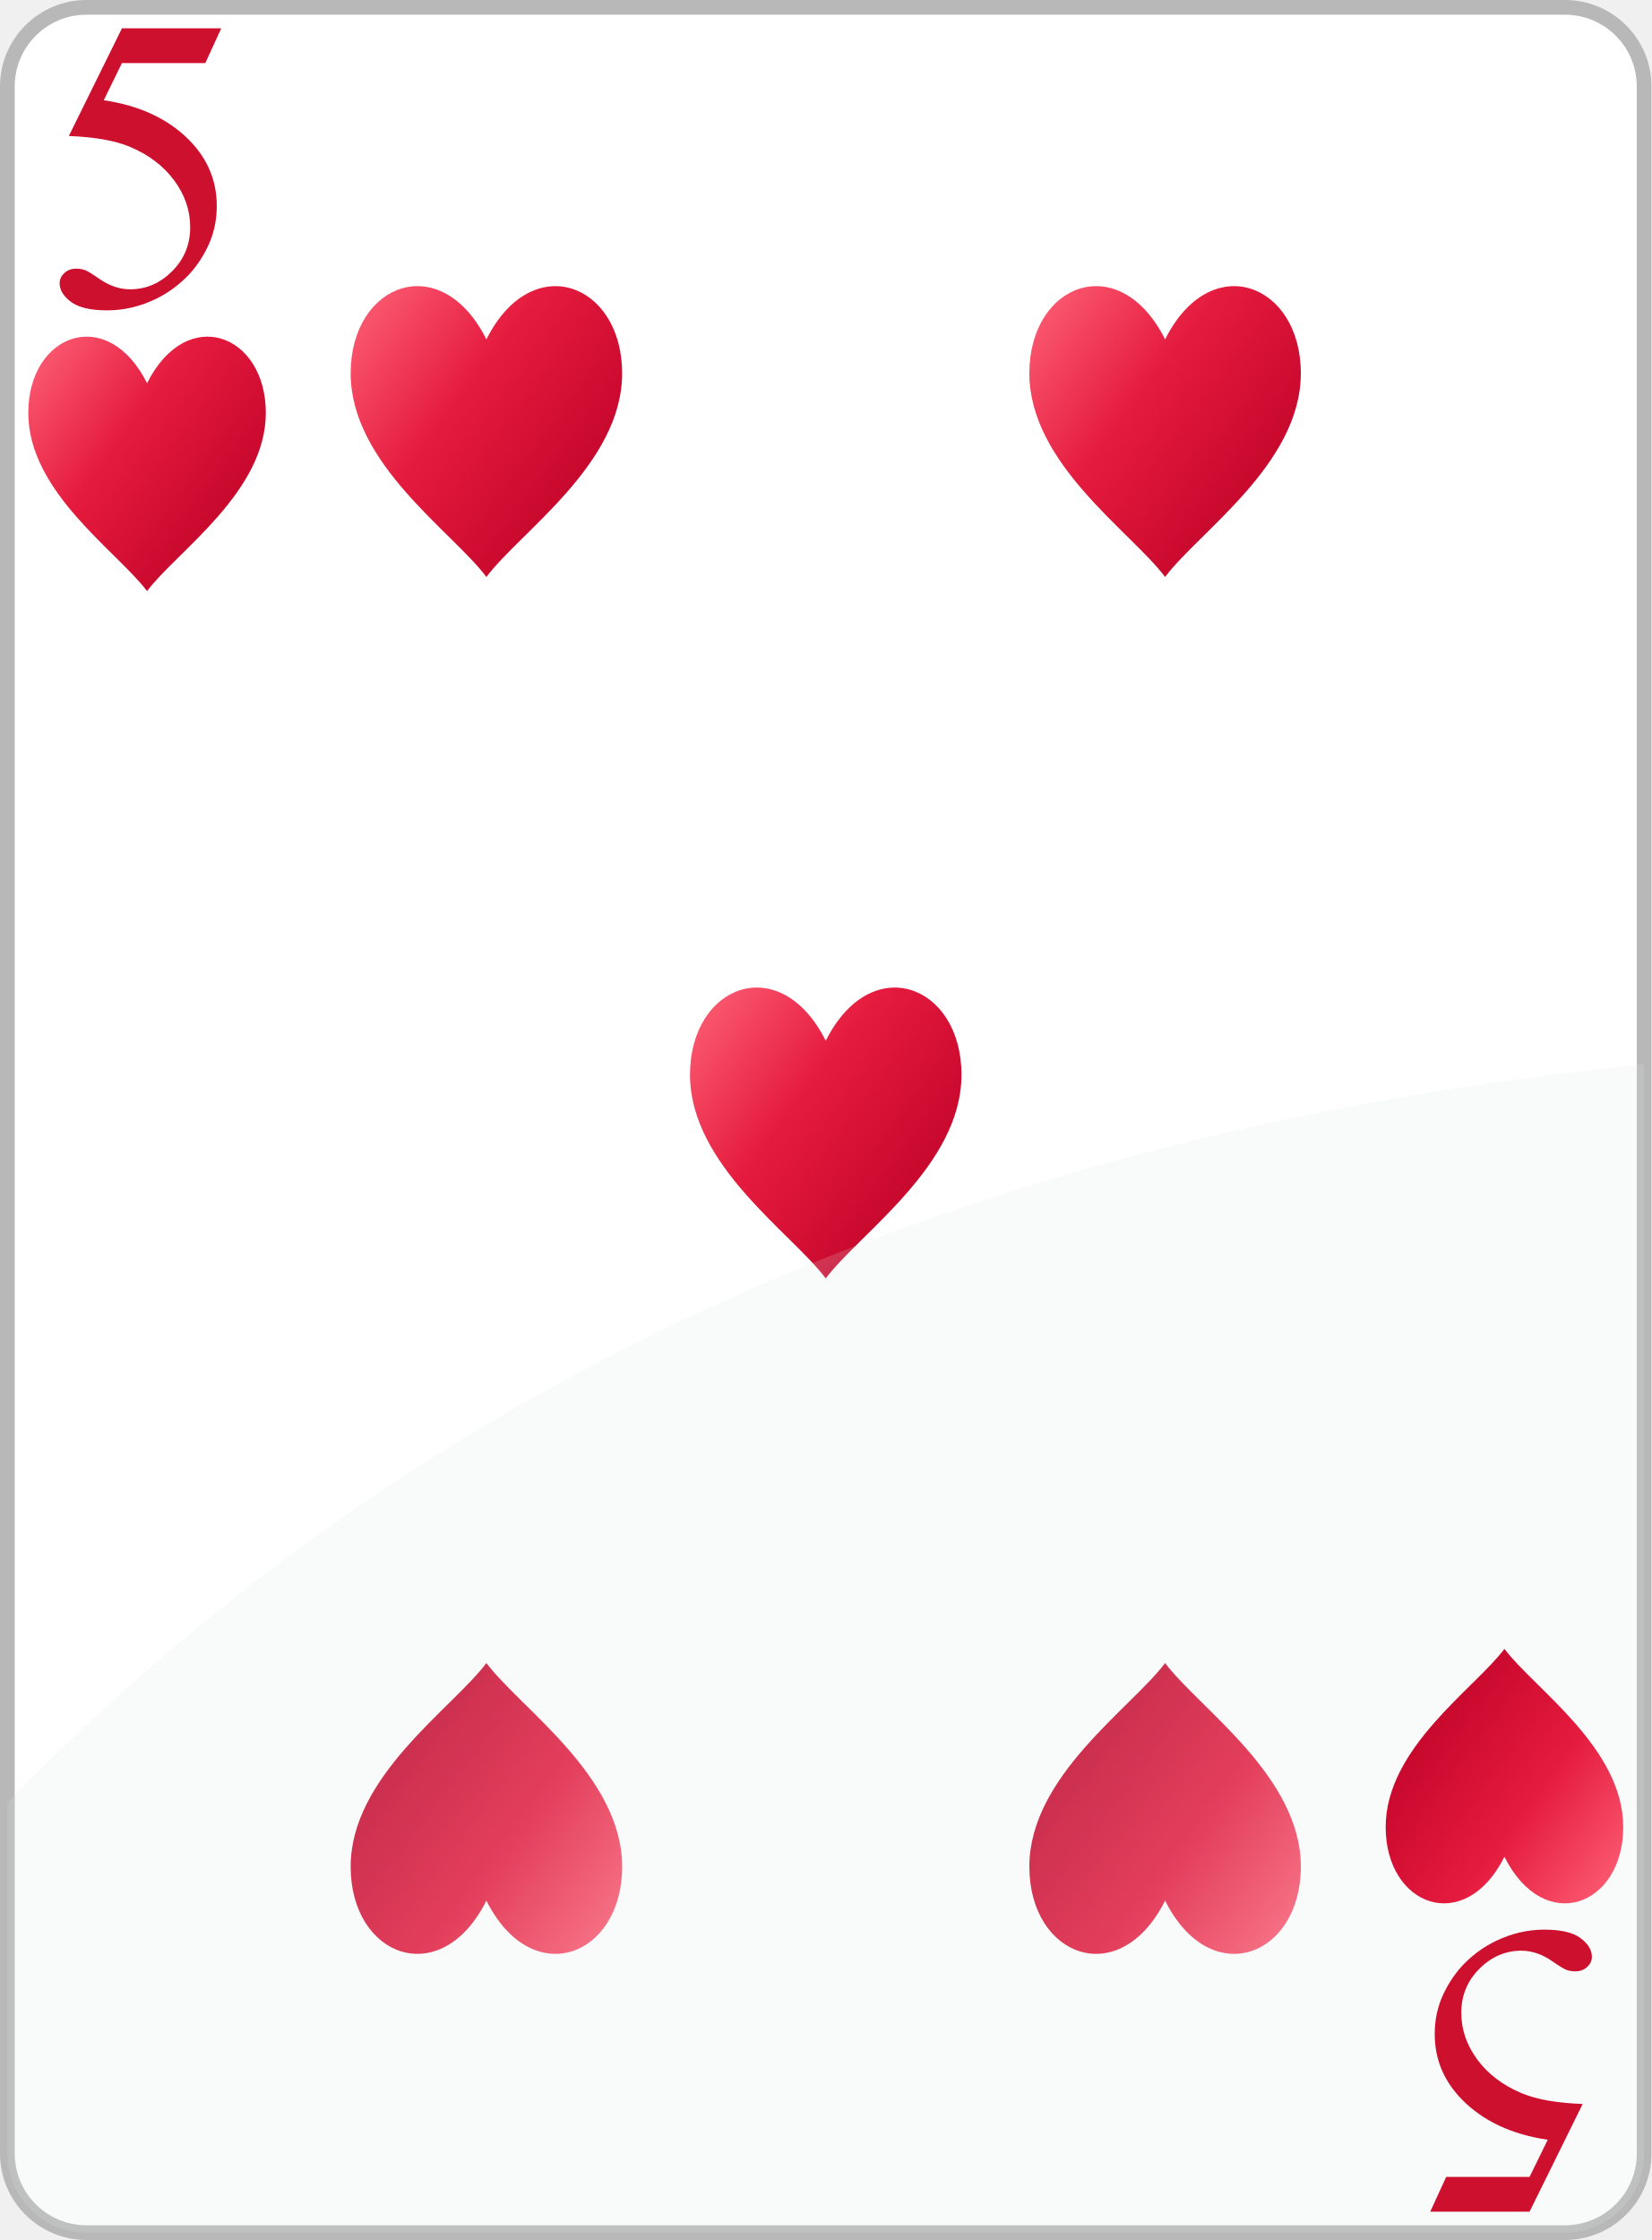
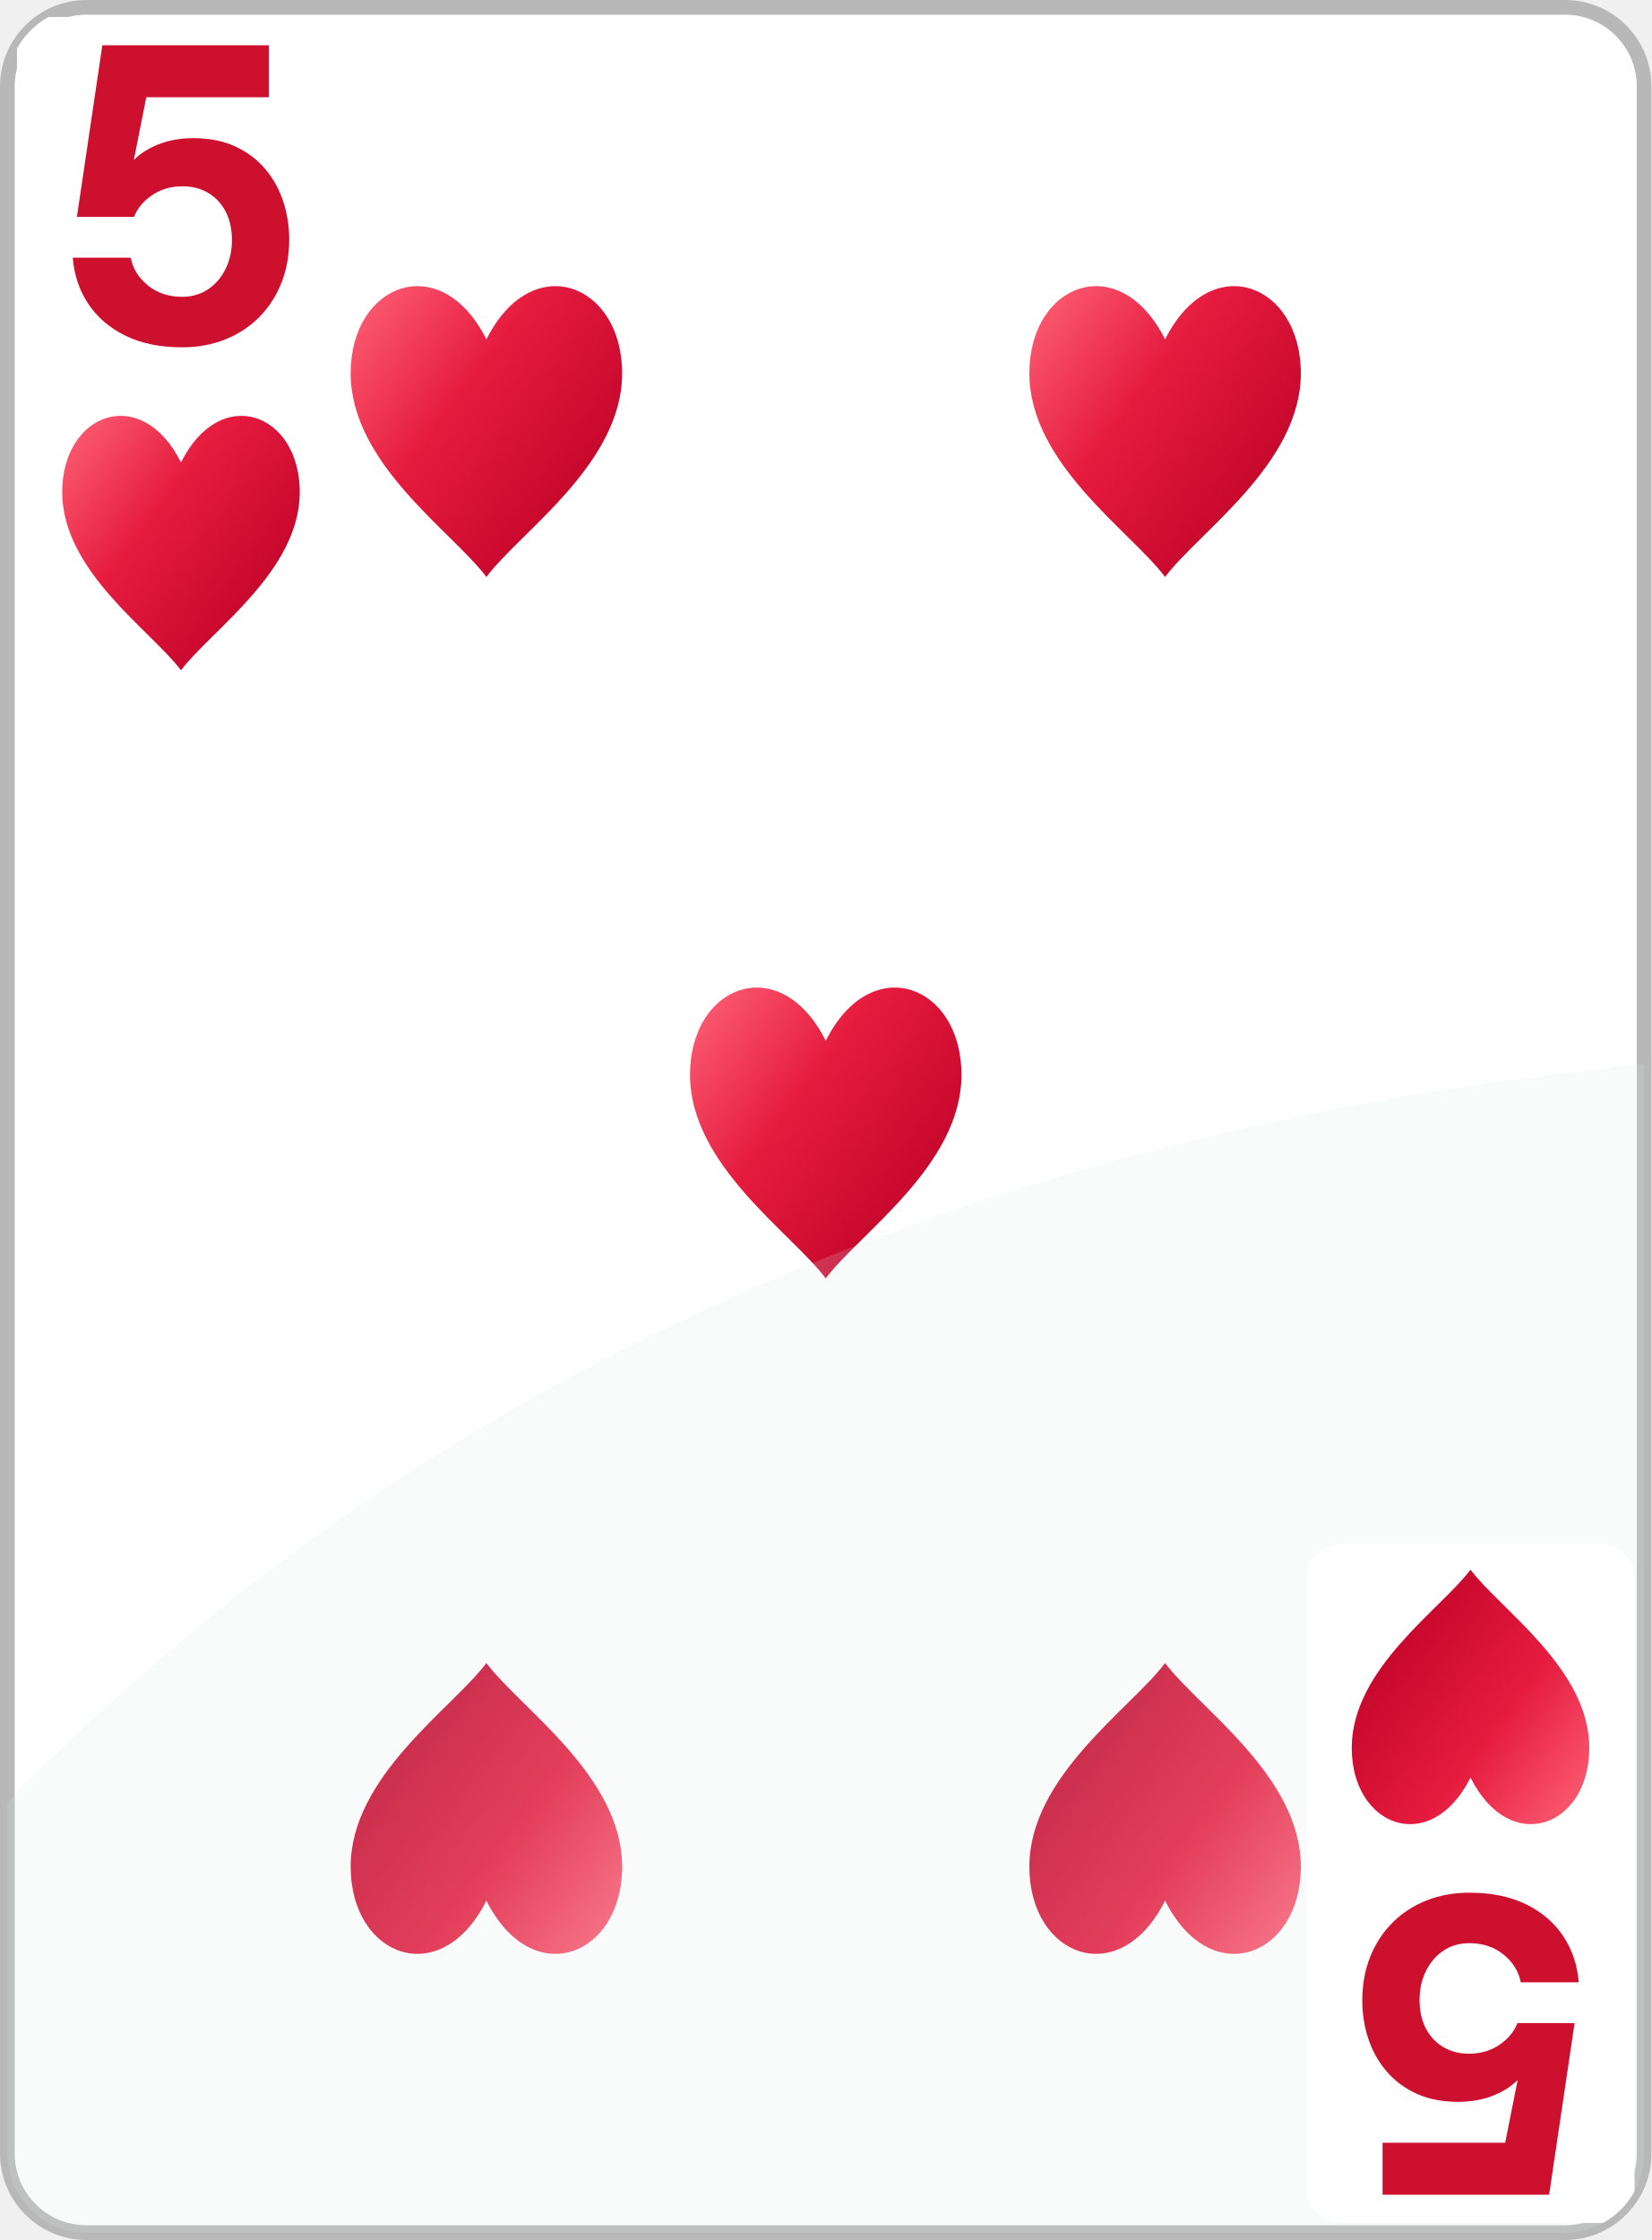
<svg xmlns="http://www.w3.org/2000/svg" xmlns:xlink="http://www.w3.org/1999/xlink" viewBox="0 0 146 198" color="#ce102f">
  <defs>
    <linearGradient id="ink" x1="0" y1="0" x2="1" y2=".8" gradientUnits="objectBoundingBox">
      <stop stop-color="#ff6379" />
      <stop offset=".43" stop-color="#e51b3e" />
      <stop offset="1" stop-color="#bc0026" />
    </linearGradient>
    <path id="pip" d="M0 14C-3 10-12 4-12-4C-12-12-4-15 0-7C4-15 12-12 12-4C12 4 3 10 0 14Z" fill="url(#ink)" />
    <clipPath id="card">
      <rect x=".65" y=".65" width="144.7" height="196.7" rx="7" />
    </clipPath>
    <g id="index">
-       <g fill="currentColor" transform="translate(3.5 27) scale(0.01806641 -0.01806641)">
-         <path d="M889 1356 811 1186H403L314 1004Q579 965 734 807Q867 671 867 487Q867 380 823.5 289.0Q780 198 714.0 134.0Q648 70 567 31Q452 -24 331 -24Q209 -24 153.5 17.5Q98 59 98 109Q98 137 121.0 158.5Q144 180 179 180Q205 180 224.5 172.0Q244 164 291 131Q366 79 443 79Q560 79 648.5 167.5Q737 256 737 383Q737 506 658.0 612.5Q579 719 440 777Q331 822 143 829L403 1356Z" transform="translate(0 0)" />
-       </g>
-       <use xlink:href="#pip" transform="translate(13 40) rotate(0) scale(0.875)" />
+       <rect x="1.5" y="1.5" width="29" height="60" rx="3" fill="#fff" />
+       <svg x="1" y="2" width="30" height="34" viewBox="0 0 32 36">
+         <path fill="currentColor" d="M16.1 30.48Q12.988 30.48 10.752 29.381Q8.517 28.283 7.251 26.373Q5.985 24.463 5.794 22.028H11.262Q11.562 23.576 12.884 24.648Q14.207 25.72 16.114 25.72Q17.496 25.72 18.55 25.012Q19.604 24.304 20.204 23.09Q20.803 21.876 20.803 20.38Q20.803 18.789 20.197 17.654Q19.59 16.519 18.543 15.909Q17.496 15.299 16.157 15.299Q14.506 15.299 13.278 16.133Q12.05 16.967 11.574 18.184H6.185L8.585 2.0H24.295V6.903H12.73L11.553 12.822Q12.425 11.92 13.886 11.34Q15.347 10.76 17.161 10.76Q19.447 10.76 21.14 11.551Q22.832 12.343 23.962 13.689Q25.092 15.034 25.649 16.75Q26.206 18.466 26.206 20.314Q26.206 22.56 25.463 24.424Q24.72 26.289 23.37 27.643Q22.02 28.997 20.169 29.739Q18.317 30.48 16.1 30.48Z" />
+       </svg>
+       <use xlink:href="#pip" transform="translate(16 47) rotate(0) scale(0.875)" />
    </g>
  </defs>
  <rect x=".65" y=".65" width="144.7" height="196.7" rx="7" fill="#fff" stroke="#b8b8b8" stroke-width="1.3" />
  <g clip-path="url(#card)">
    <use xlink:href="#pip" transform="translate(43 37) rotate(0) scale(1)" />
    <use xlink:href="#pip" transform="translate(103 37) rotate(0) scale(1)" />
    <use xlink:href="#pip" transform="translate(43 161) rotate(180) scale(1)" />
    <use xlink:href="#pip" transform="translate(103 161) rotate(180) scale(1)" />
    <use xlink:href="#pip" transform="translate(73 99) rotate(0) scale(1)" />
    <path d="M0 160Q55 103 146 94V198H0Z" fill="#dce2e6" opacity=".18" />
    <use xlink:href="#index" />
    <use xlink:href="#index" transform="rotate(180 73 99)" />
  </g>
</svg>
